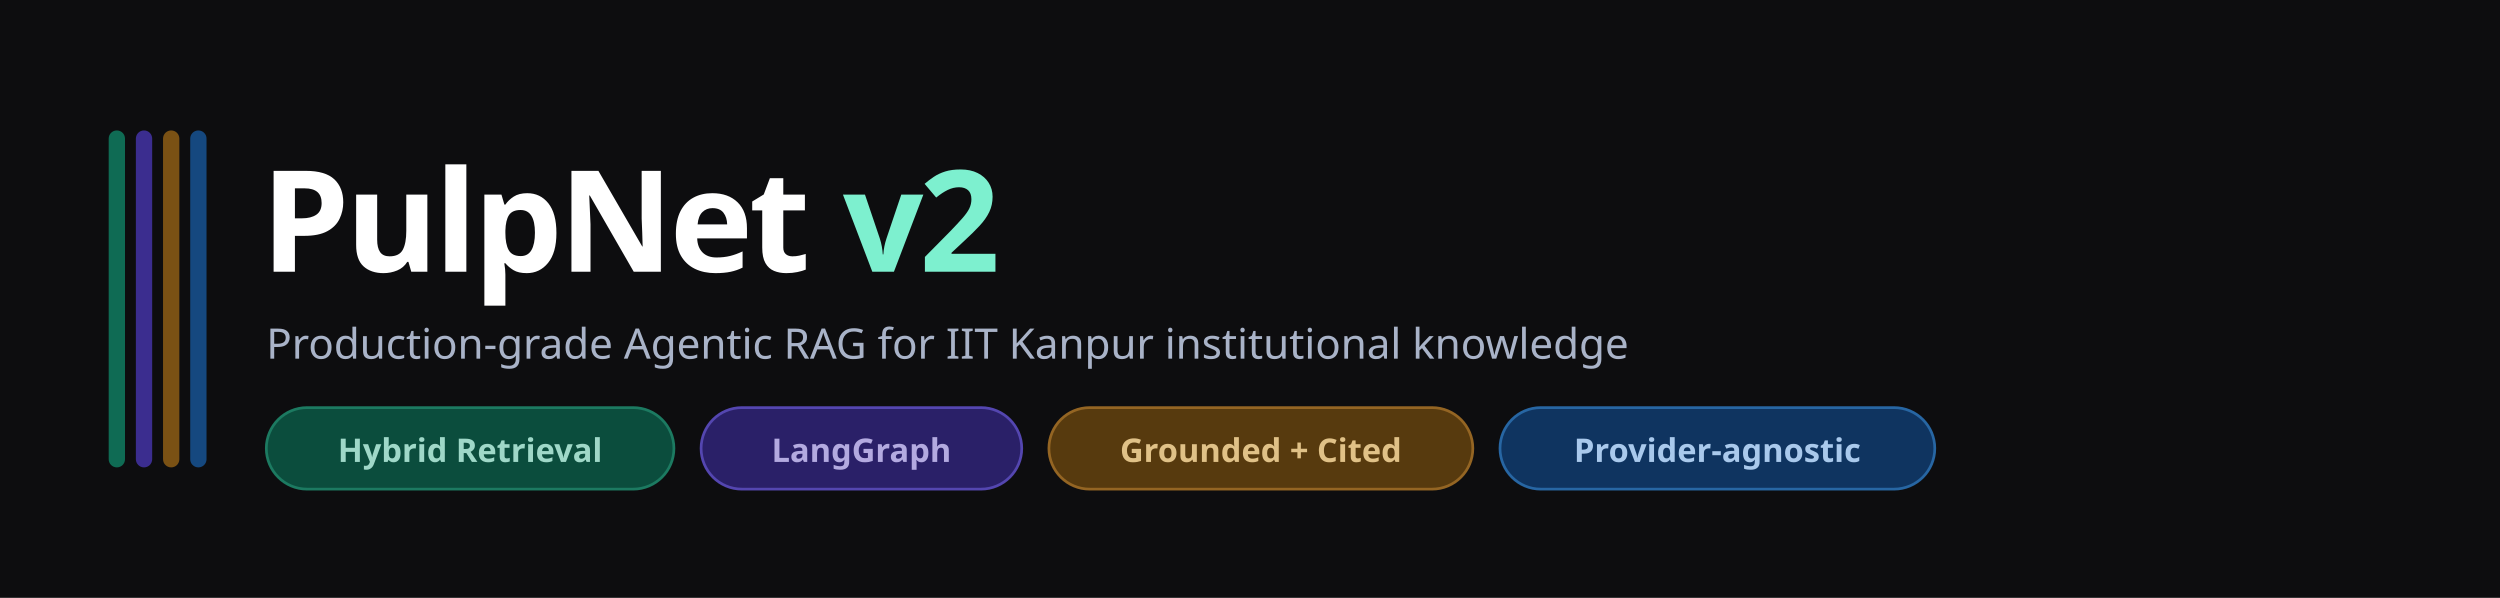
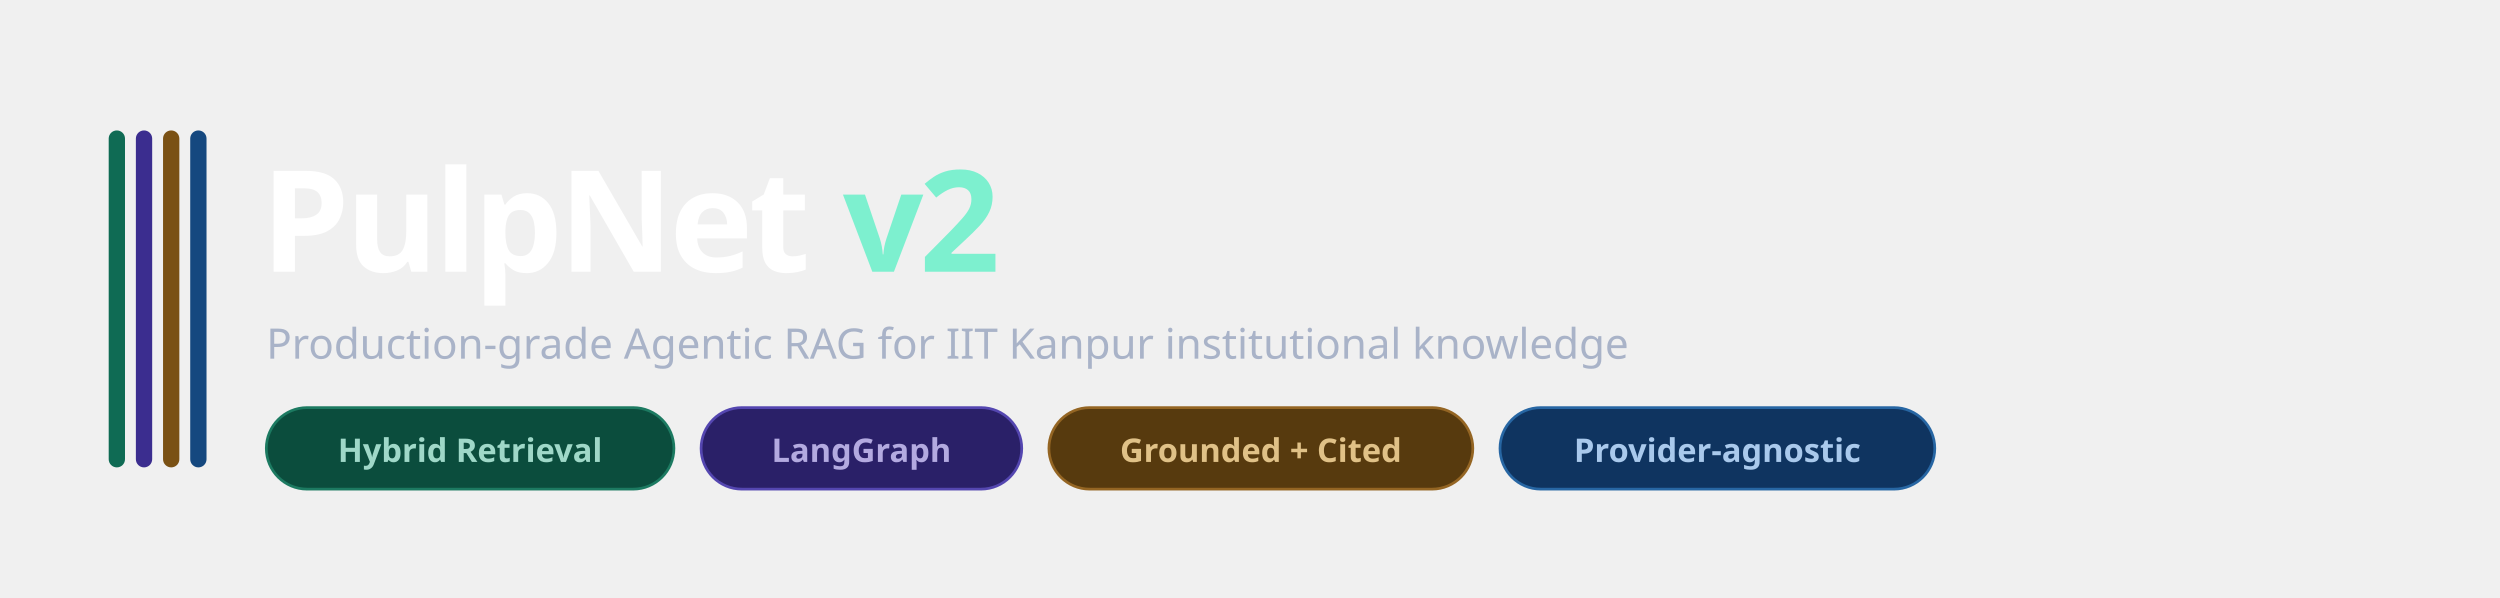
<svg xmlns="http://www.w3.org/2000/svg" viewBox="0 0 920 220" font-family="'Segoe UI', system-ui, -apple-system, sans-serif">
-   <rect width="920" height="220" fill="#0d0d0f" />
  <g>
    <rect x="40" y="48" width="6" height="124" rx="3" fill="#0f6b54" />
    <rect x="50" y="48" width="6" height="124" rx="3" fill="#3b2d8f" />
    <rect x="60" y="48" width="6" height="124" rx="3" fill="#7a5114" />
    <rect x="70" y="48" width="6" height="124" rx="3" fill="#15487f" />
  </g>
  <text x="96" y="100" font-size="52" font-weight="800" fill="#ffffff" letter-spacing="-1.5">PulpNet <tspan fill="#7df0cf">v2</tspan>
  </text>
  <text x="98" y="132" font-size="15.5" font-weight="500" fill="#a9b3c8">Production-grade Agentic RAG for IIT Kanpur institutional knowledge</text>
  <g font-size="12" font-weight="600">
    <rect x="98" y="150" width="150" height="30" rx="15" fill="#0b4d3d" stroke="#1c7a61" />
    <text x="173" y="170" text-anchor="middle" fill="#9fd8c8">Hybrid Retrieval</text>
    <rect x="258" y="150" width="118" height="30" rx="15" fill="#2a2068" stroke="#5446b0" />
    <text x="317" y="170" text-anchor="middle" fill="#b3aae0">LangGraph</text>
    <rect x="386" y="150" width="156" height="30" rx="15" fill="#573a0e" stroke="#946523" />
    <text x="464" y="170" text-anchor="middle" fill="#e0c187">Grounded + Cited</text>
    <rect x="552" y="150" width="160" height="30" rx="15" fill="#0f3460" stroke="#2766a3" />
    <text x="632" y="170" text-anchor="middle" fill="#a9c9ec">Provider-agnostic</text>
  </g>
</svg>
